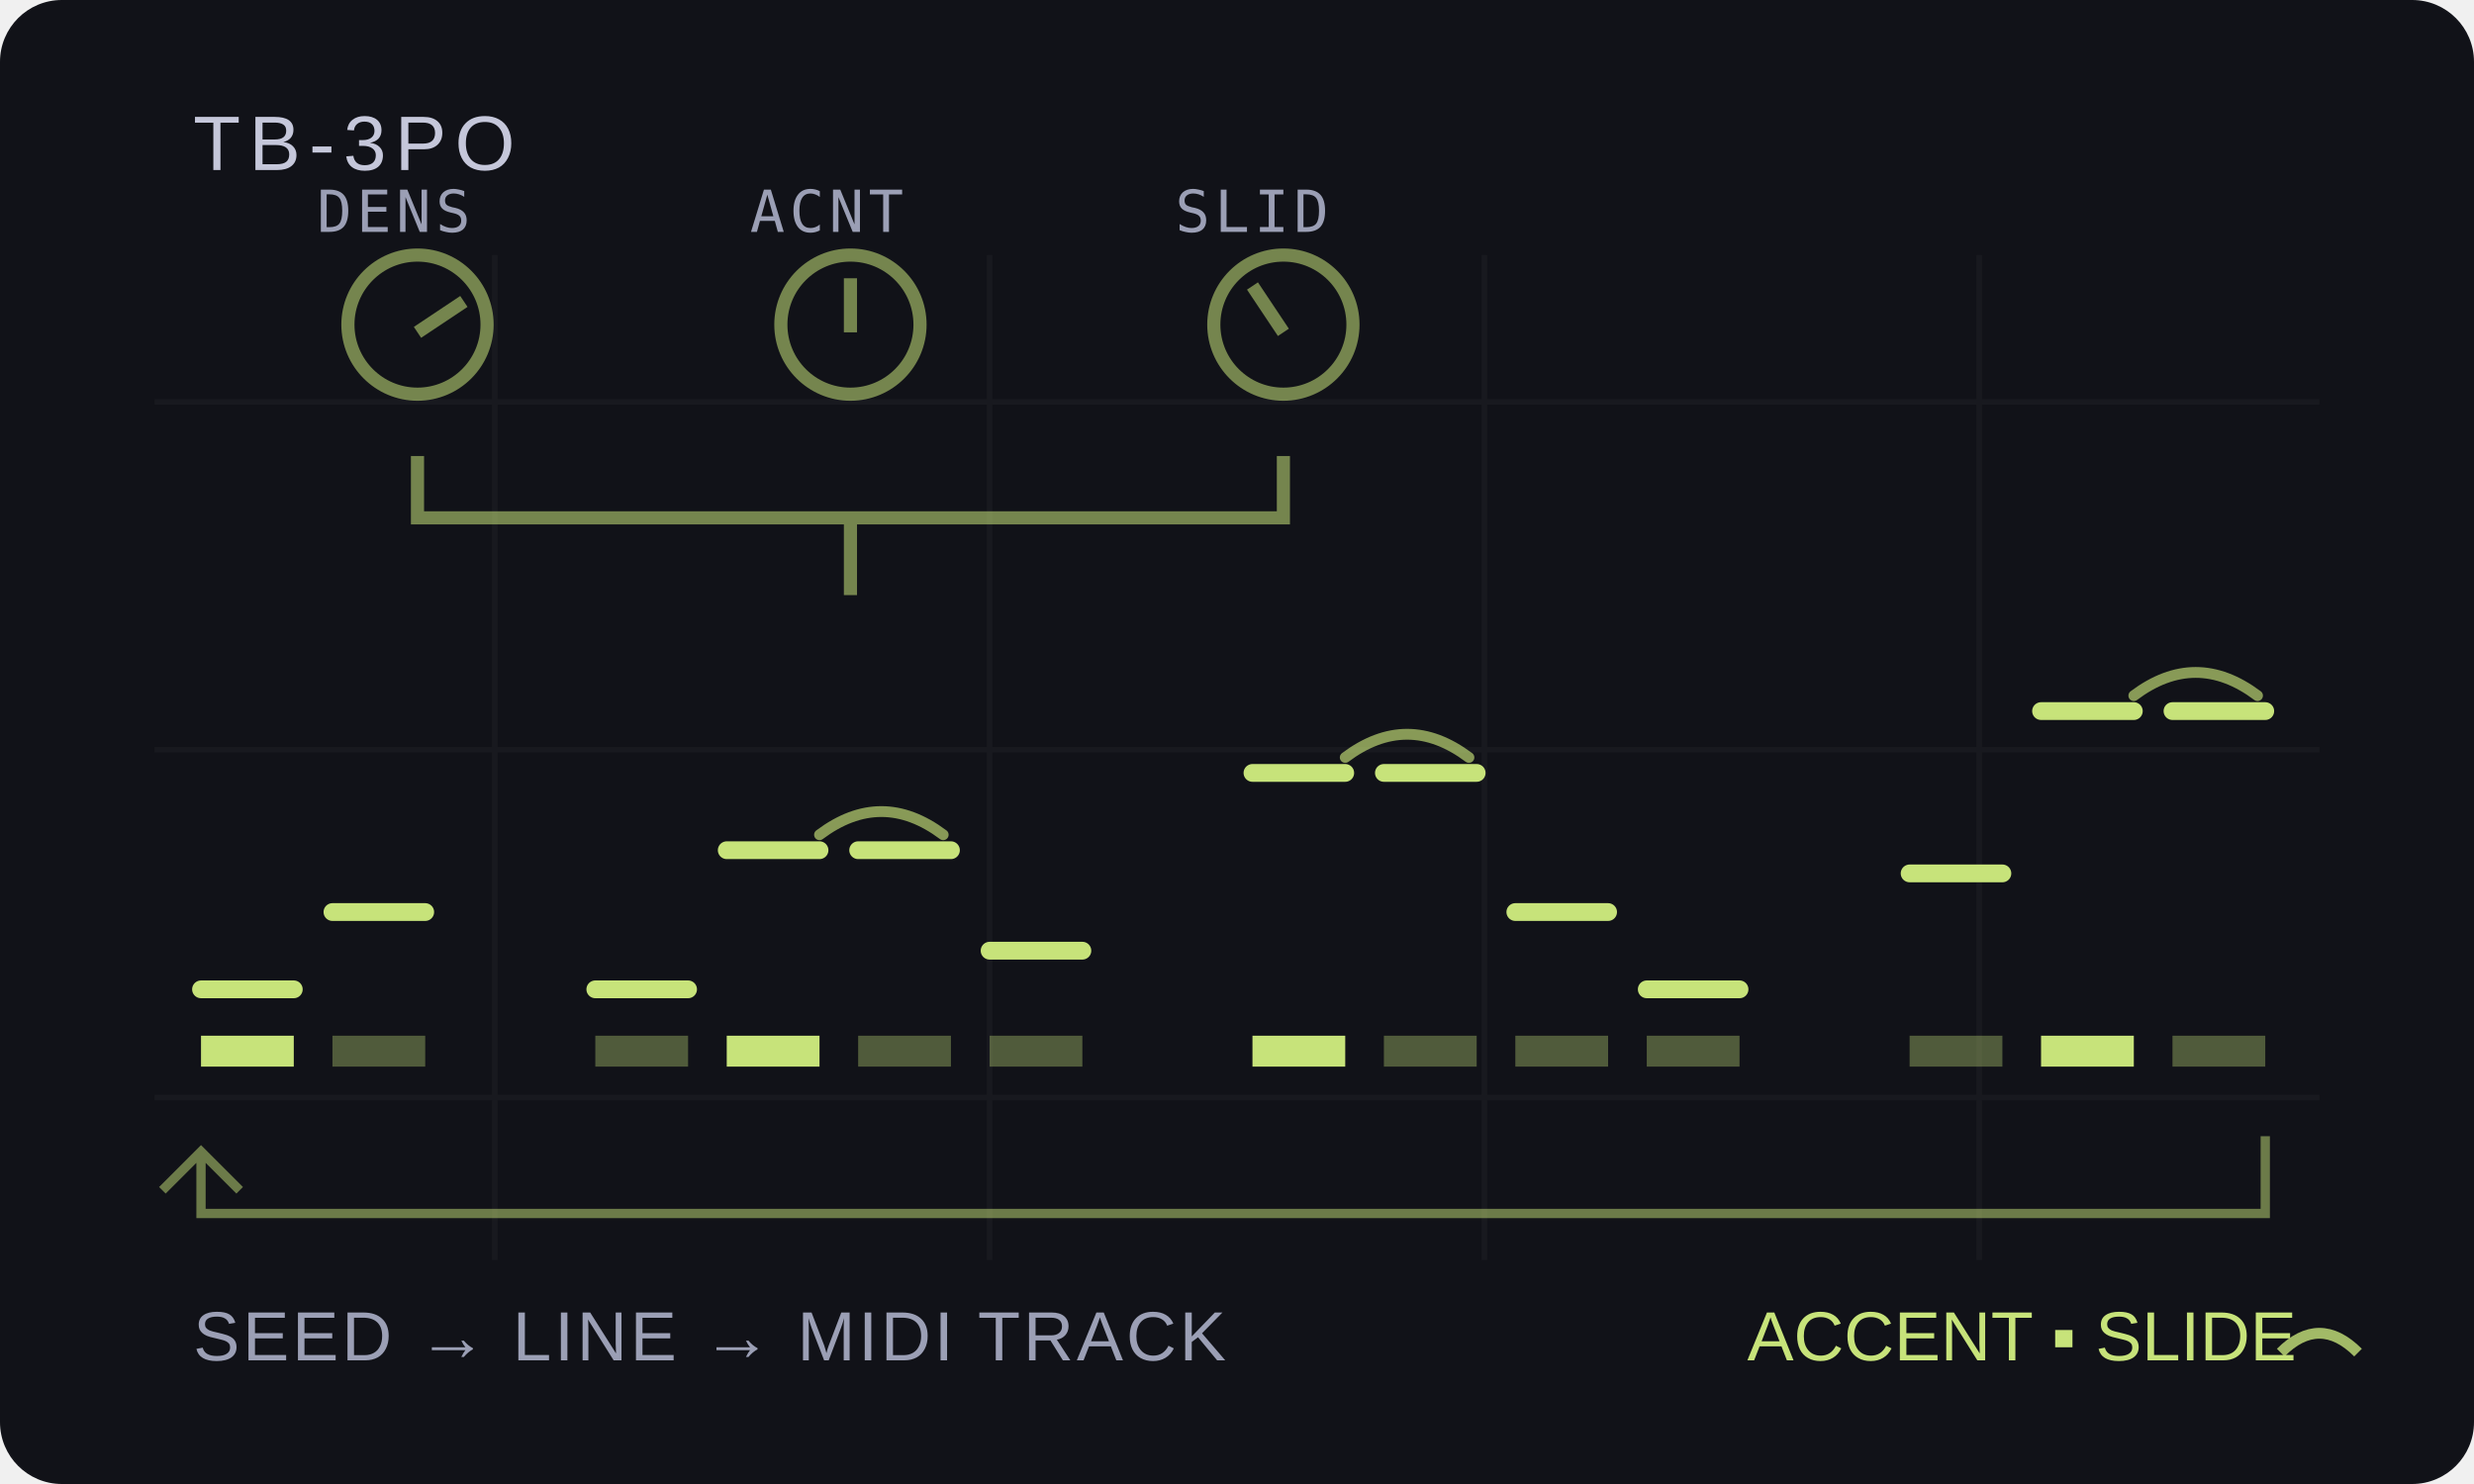
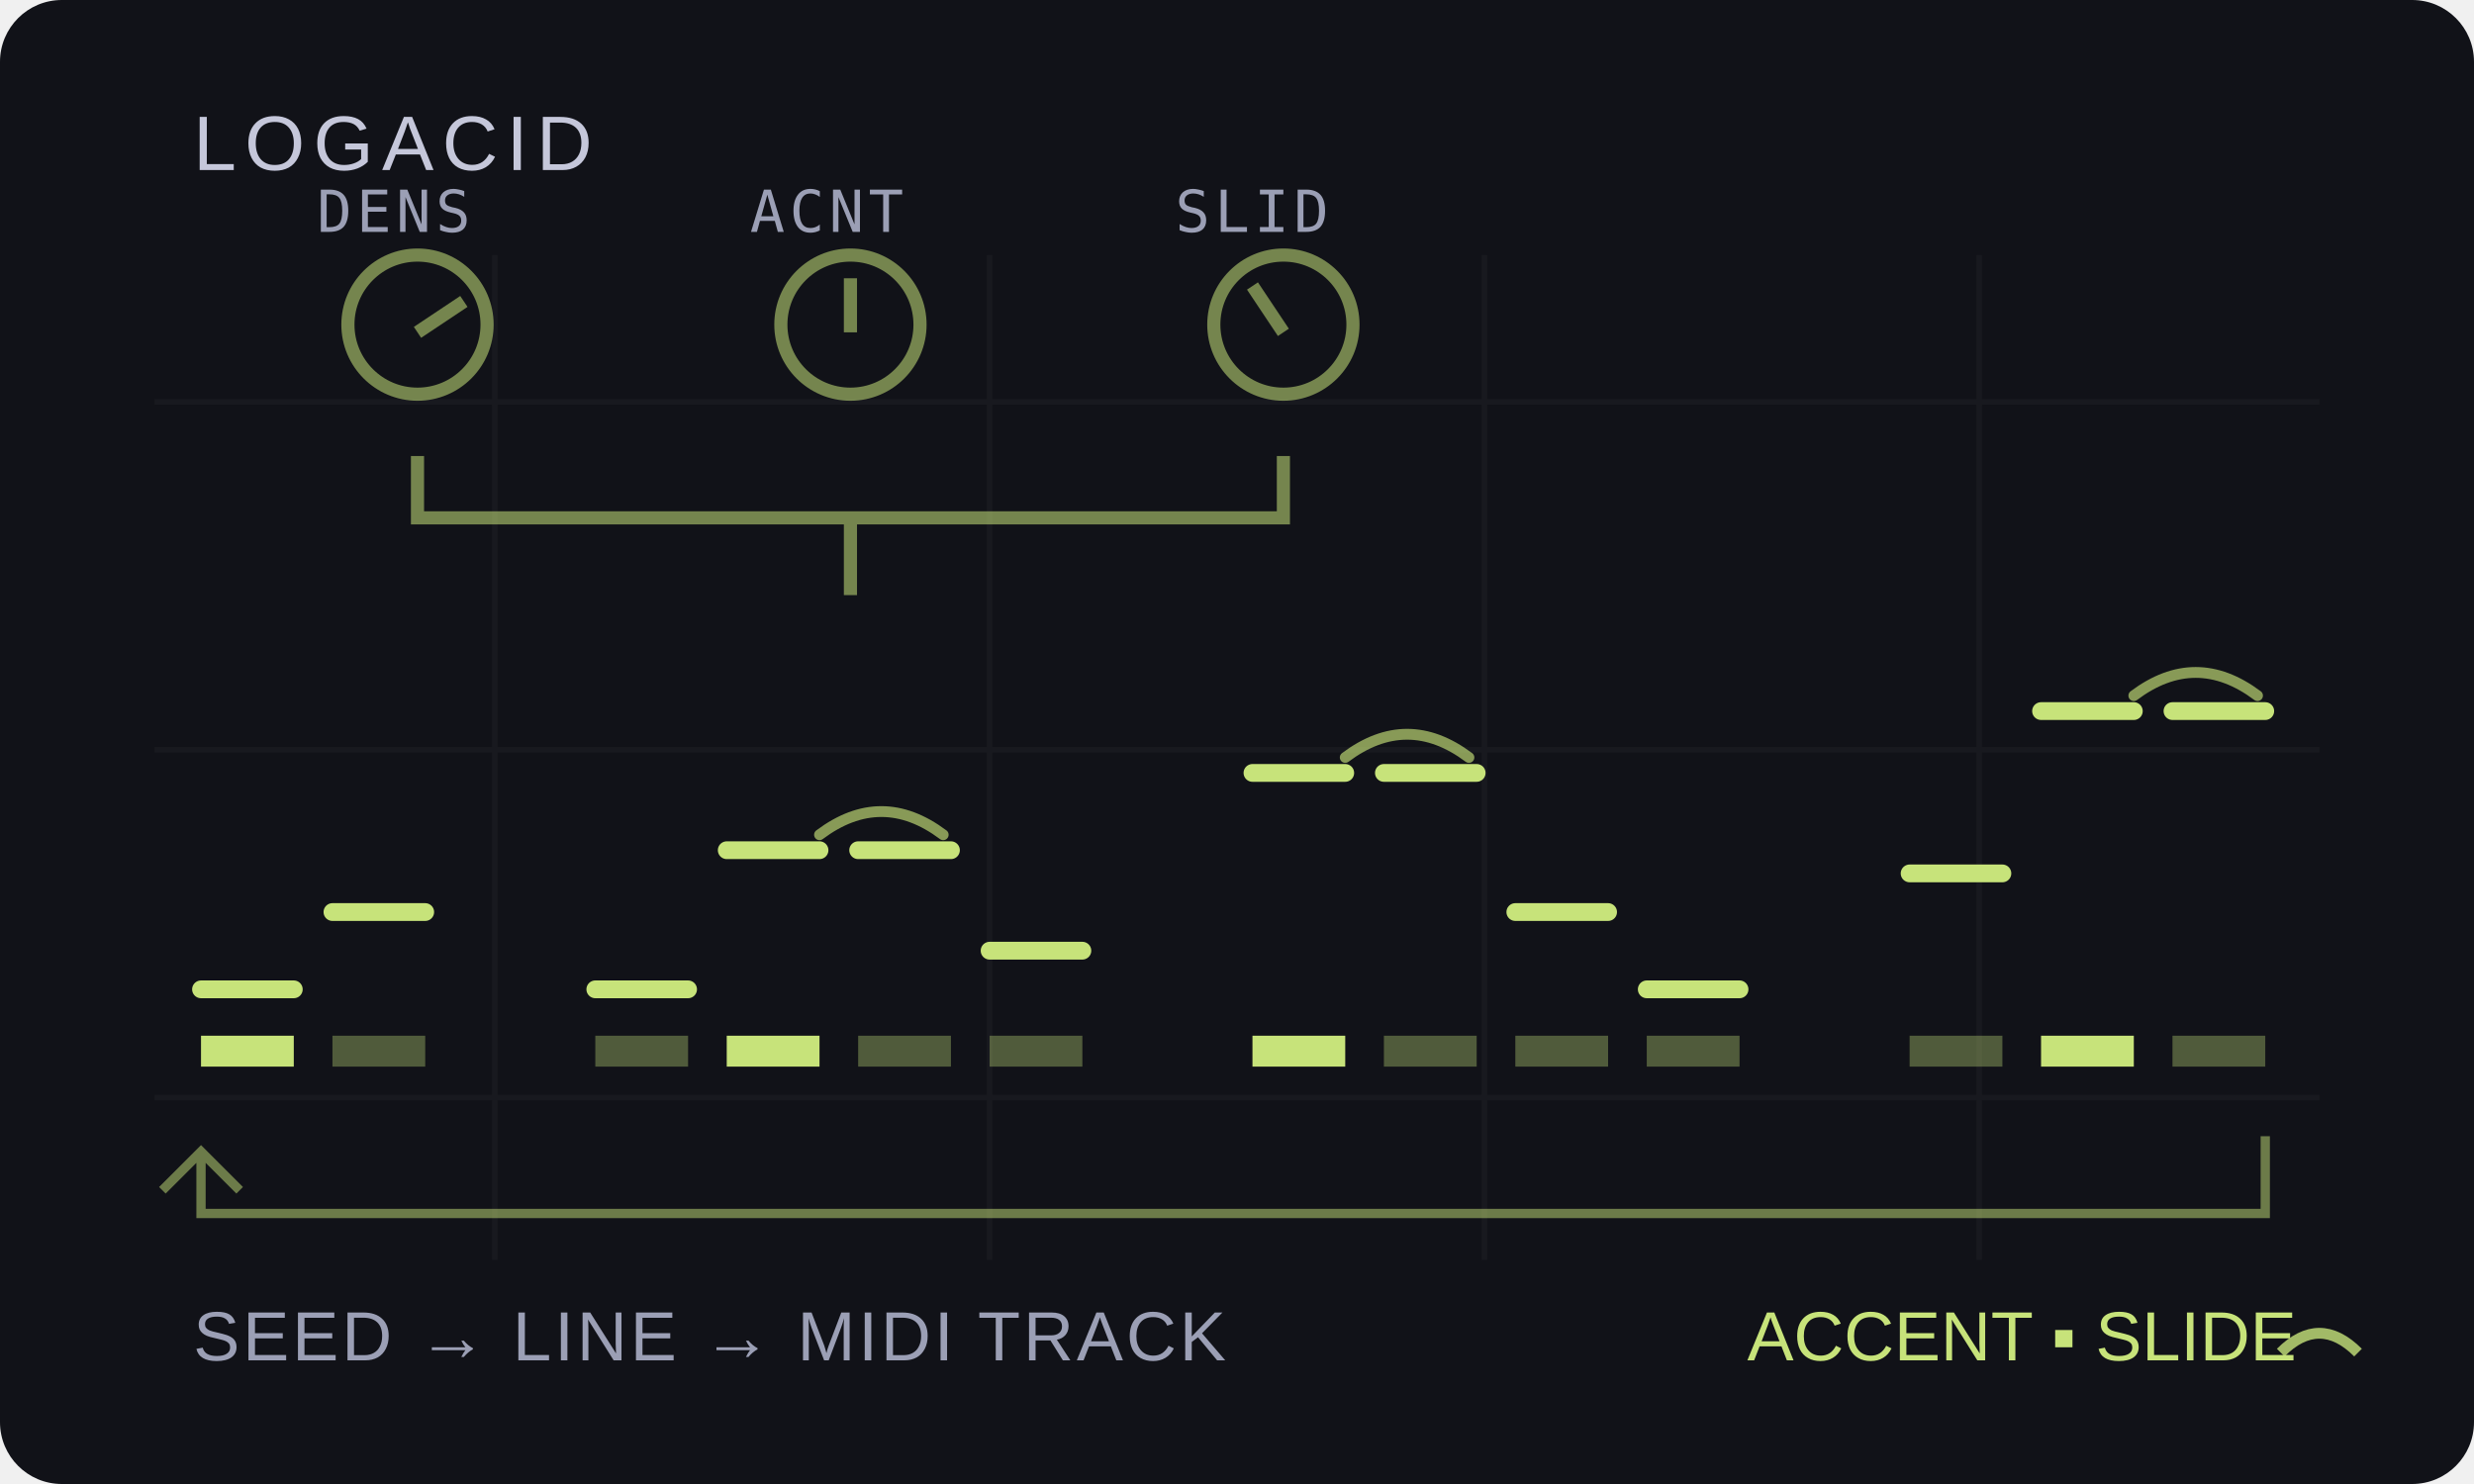
<svg xmlns="http://www.w3.org/2000/svg" width="320" height="192" viewBox="0 0 320 192" role="img" aria-labelledby="title desc">
  <rect width="320" height="192" rx="8" fill="#111218" />
  <g stroke="#fff" opacity=".035" stroke-width=".7">
    <path d="M20 52H300M20 97H300M20 142H300M64 33V163M128 33V163M192 33V163M256 33V163" />
  </g>
  <g fill="none" stroke="#c7e37a" stroke-width="1.7" opacity=".55">
    <circle cx="54" cy="42" r="9" />
    <circle cx="110" cy="42" r="9" />
    <circle cx="166" cy="42" r="9" />
    <path d="M54 43l6-4M110 43v-7M166 43l-4-6M54 59v8h112v-8M110 67v10" />
  </g>
  <g font-family="monospace" font-size="7.5" fill="#9b9fb5" letter-spacing=".6">
    <text x="41" y="30">DENS</text>
    <text x="97" y="30">ACNT</text>
    <text x="152" y="30">SLID</text>
  </g>
  <g stroke="#c7e37a" stroke-width="2.3" fill="none" stroke-linecap="round">
    <path d="M26 128h12M43 118h12M77 128h12M94 110h12M111 110h12M128 123h12M162 100h12M179 100h12M196 118h12M213 128h12M247 113h12M264 92h12M281 92h12" />
    <path d="M106 108q8-6 16 0M174 98q8-6 16 0M276 90q8-6 16 0" opacity=".65" stroke-width="1.4" />
  </g>
  <g fill="#c7e37a">
    <rect x="26" y="134" width="12" height="4" />
    <rect x="94" y="134" width="12" height="4" />
    <rect x="162" y="134" width="12" height="4" />
    <rect x="264" y="134" width="12" height="4" />
    <rect x="43" y="134" width="12" height="4" opacity=".35" />
    <rect x="77" y="134" width="12" height="4" opacity=".35" />
    <rect x="111" y="134" width="12" height="4" opacity=".35" />
    <rect x="128" y="134" width="12" height="4" opacity=".35" />
    <rect x="179" y="134" width="12" height="4" opacity=".35" />
    <rect x="196" y="134" width="12" height="4" opacity=".35" />
    <rect x="213" y="134" width="12" height="4" opacity=".35" />
    <rect x="247" y="134" width="12" height="4" opacity=".35" />
    <rect x="281" y="134" width="12" height="4" opacity=".35" />
  </g>
  <g stroke="#c7e37a" stroke-width="1.2" fill="none" opacity=".5">
    <path d="M293 147v10H26v-8m-5 5 5-5 5 5" />
  </g>
-   <text x="25" y="22" font-family="Arial,sans-serif" font-size="10" fill="#c5c7da" letter-spacing="1.1">TB-3PO</text>
+   <text x="25" y="22" font-family="Arial,sans-serif" font-size="10" fill="#c5c7da" letter-spacing="1.1">LOGACID</text>
  <text x="25" y="176" font-family="Arial,sans-serif" font-size="9" fill="#9b9fb5" letter-spacing=".4">SEED → LINE → MIDI TRACK</text>
  <text x="226" y="176" font-family="Arial,sans-serif" font-size="9" fill="#c7e37a">ACCENT ▪ SLIDE</text>
  <path d="M295 175q5-5 10 0" fill="none" stroke="#c7e37a" stroke-width="1.4" opacity=".8" />
</svg>
